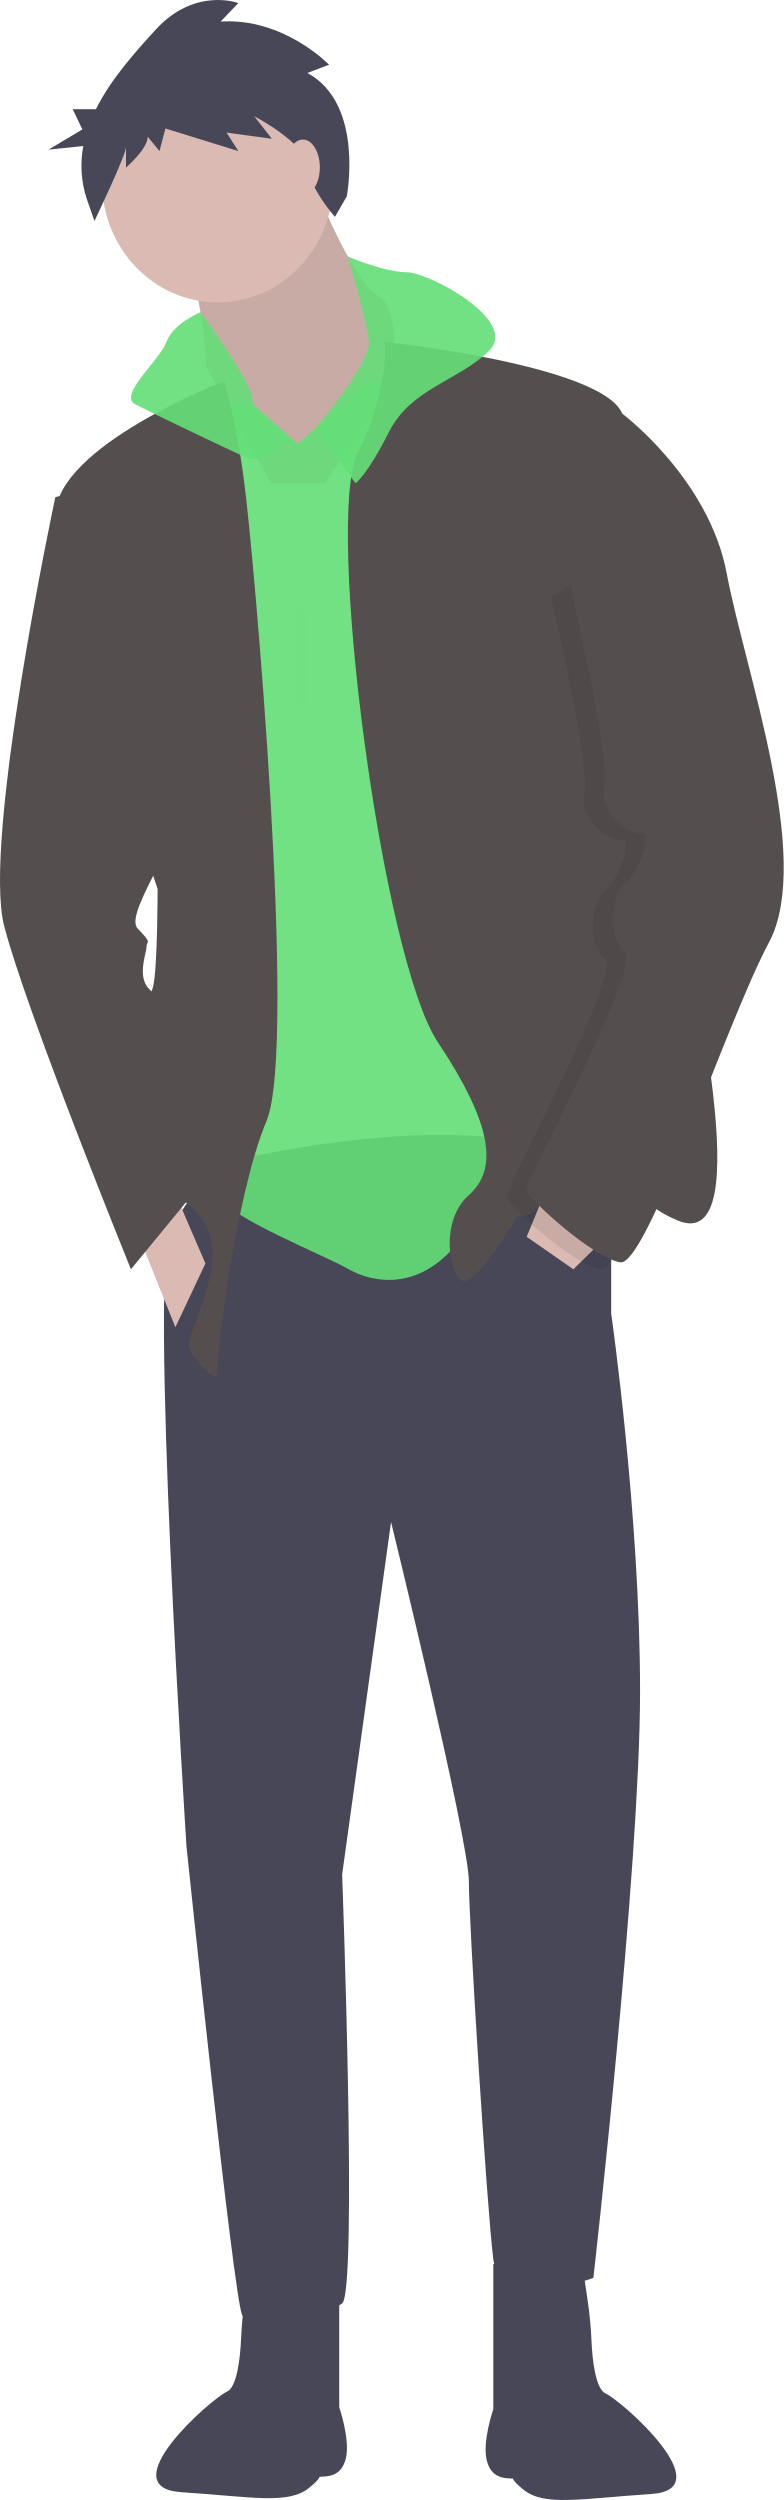
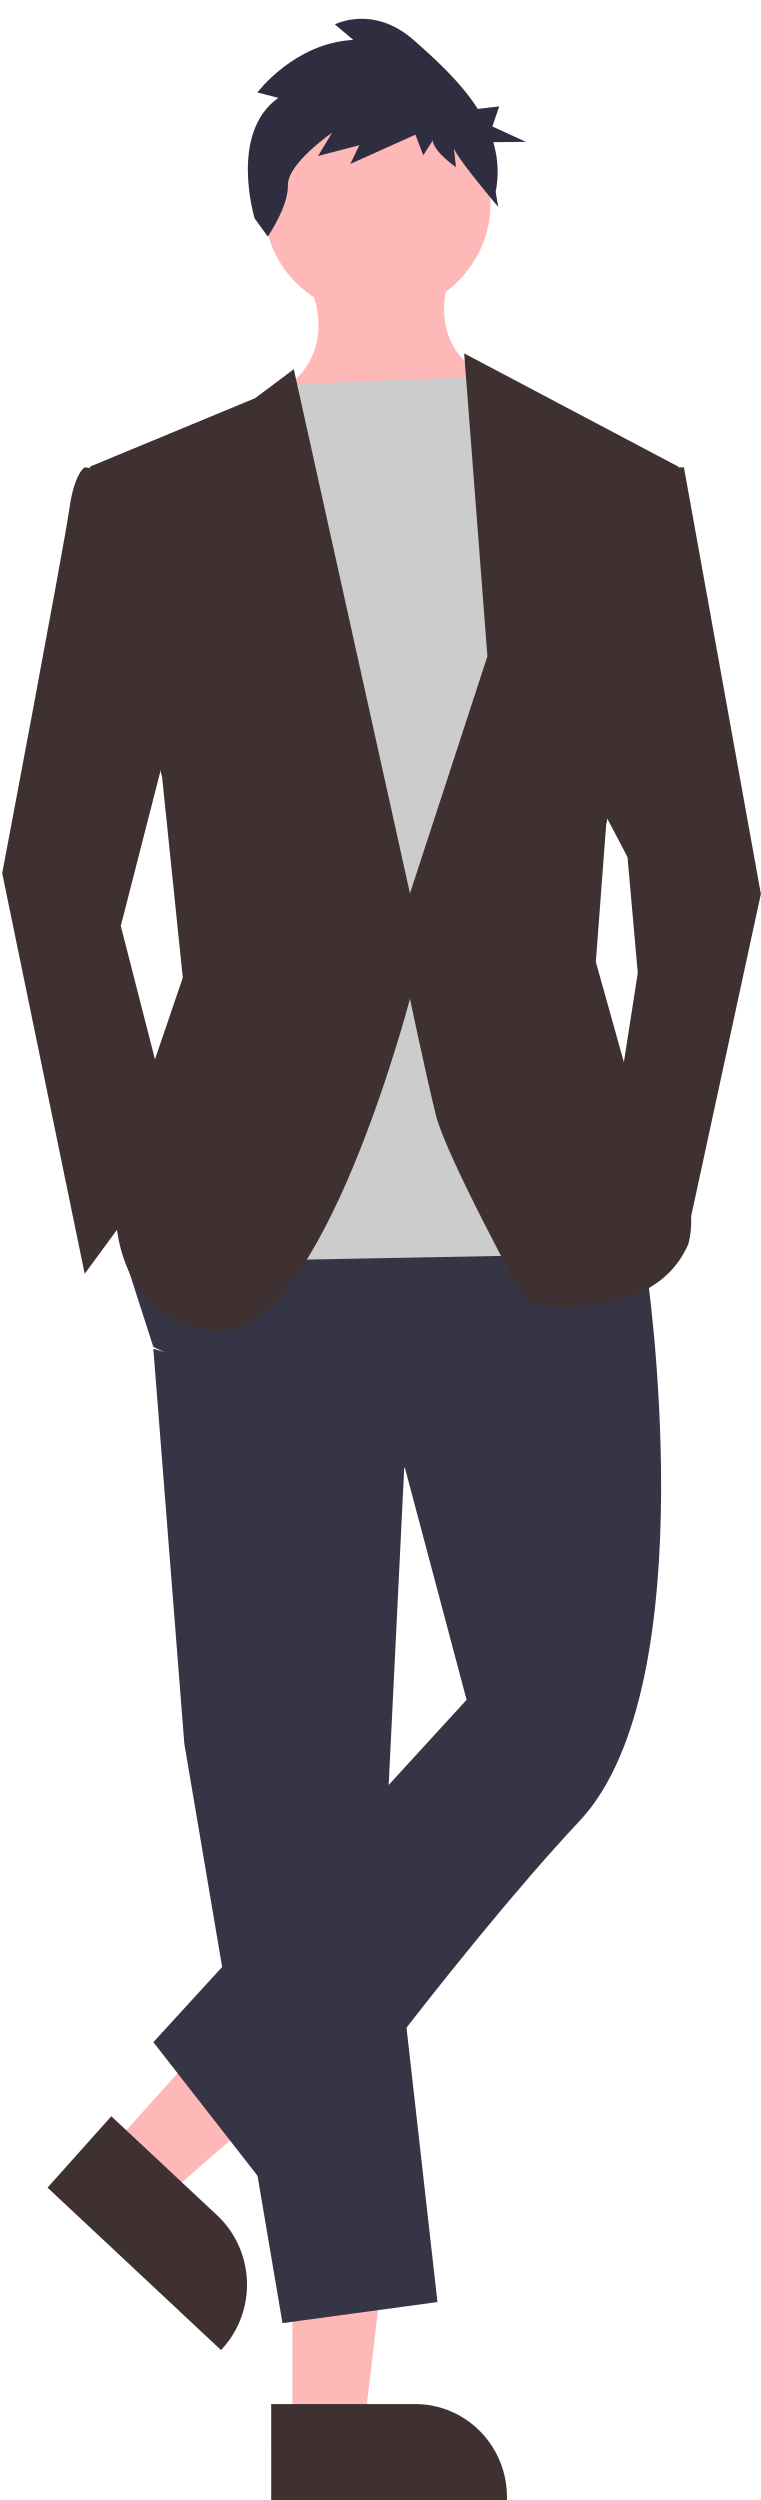
- <svg xmlns="http://www.w3.org/2000/svg" width="258" height="823" viewBox="0 0 258 823" fill="none">
-   <g id="man" opacity="0.88">
-     <path id="Vector" d="M101.302 200.666H98.112V231.445H101.302V200.666Z" fill="#F2F2F2" />
-     <path id="Vector_2" d="M201.195 391.129V432.348C201.195 432.348 210.71 498.756 210.71 556.768C210.71 614.78 195.34 749.887 195.34 749.887C195.34 749.887 164.599 761.336 162.403 743.78C160.207 726.224 154.352 633.1 154.352 619.36C154.352 605.62 128.735 501.046 128.735 501.046L112.633 617.07C112.633 617.07 117.756 754.466 112.633 758.283C107.509 762.099 82.624 768.969 79.697 762.099C76.769 755.23 61.399 607.91 61.399 607.91C61.399 607.91 48.956 415.555 56.275 404.106C63.594 392.656 70.182 383.496 70.182 383.496C70.182 383.496 174.846 356.78 201.195 391.129Z" fill="#2F2E41" />
-     <path id="Vector_3" d="M191.68 745.307L193.516 757.749C194.13 761.994 194.531 766.27 194.715 770.558C195.001 776.809 195.998 786.439 199.414 787.966C204.537 790.256 237.791 819.503 214.37 821.03C190.948 822.556 179.231 825.194 172.294 819.577C164.092 812.936 173.382 815.942 169.723 815.942C166.063 815.942 161.671 815.942 160.208 809.836C158.744 803.73 162.403 793.043 162.403 793.043V745.307H191.68Z" fill="#2F2E41" />
-     <path id="Vector_4" d="M82.395 744.709L80.559 757.151C79.945 761.396 79.544 765.672 79.36 769.96C79.074 776.211 78.077 785.841 74.661 787.368C69.538 789.658 36.284 818.905 59.705 820.432C83.127 821.959 94.844 824.596 101.781 818.979C109.983 812.338 100.693 815.345 104.352 815.345C108.012 815.345 112.403 815.345 113.867 809.238C115.331 803.132 111.672 792.445 111.672 792.445V744.709H82.395Z" fill="#2F2E41" />
-     <path id="Vector_5" d="M103.118 59.851C103.118 59.851 115.561 91.91 124.344 97.254C133.126 102.597 128.735 127.023 128.735 127.023L106.777 159.082H89.211L67.986 120.917C67.986 120.917 66.522 95.727 62.13 89.621C57.739 83.514 103.118 59.851 103.118 59.851Z" fill="#D6B1AA" />
-     <path id="Vector_6" opacity="0.1" d="M103.118 59.851C103.118 59.851 115.561 91.91 124.344 97.254C133.126 102.597 128.735 127.023 128.735 127.023L106.777 159.082H89.211L67.986 120.917C67.986 120.917 66.522 95.727 62.13 89.621C57.739 83.514 103.118 59.851 103.118 59.851Z" fill="black" />
-     <path id="Vector_7" d="M121.416 125.496L154.352 133.129L178.505 386.549C178.505 386.549 165.331 388.839 152.156 407.159C138.982 425.478 122.879 422.425 114.828 417.845C106.777 413.265 74.573 400.289 73.841 394.946C73.109 389.603 75.305 295.715 75.305 295.715L54.811 149.159L65.058 133.129H83.356L97.994 146.106L121.416 125.496Z" fill="#4FD965" fill-opacity="0.91" />
-     <path id="Vector_8" d="M71.645 99.544C92.665 99.544 109.705 81.773 109.705 59.852C109.705 37.93 92.665 20.159 71.645 20.159C50.625 20.159 33.585 37.93 33.585 59.852C33.585 81.773 50.625 99.544 71.645 99.544Z" fill="#D6B1AA" />
-     <path id="Vector_9" d="M126.539 112.52C126.539 112.52 198.267 120.153 204.855 136.183C211.442 152.212 200.463 223.2 200.463 223.2C200.463 223.2 226.812 285.029 226.08 299.532C225.348 314.035 250.965 413.265 223.152 401.816C195.34 390.366 204.123 360.597 190.216 381.97C176.31 403.342 170.454 400.289 170.454 400.289C170.454 400.289 156.548 423.952 152.156 421.662C147.765 419.372 144.837 401.816 154.352 393.419C163.867 385.023 162.403 370.52 144.105 343.041C125.807 315.561 106.777 171.295 117.756 149.159C128.735 127.023 126.539 112.52 126.539 112.52Z" fill="#3E3636" />
-     <path id="Vector_10" d="M201.196 405.632L188.752 417.846L173.381 407.159L179.97 391.129L201.196 405.632Z" fill="#D6B1AA" />
-     <path id="Vector_11" d="M73.841 125.496C73.841 125.496 18.215 146.869 18.215 169.768C18.215 192.668 51.883 292.662 51.883 292.662C51.883 292.662 51.883 318.615 50.419 324.721C48.956 330.828 25.927 384.088 46.028 388.839C58.575 391.805 68.884 399.597 69.815 410.594C70.921 423.652 61.336 440.134 62.13 443.035C63.594 448.378 72.377 456.011 71.645 452.194C70.913 448.378 77.501 393.419 87.747 368.993C97.994 344.567 83.356 180.455 80.428 159.082C79.015 147.735 76.814 136.51 73.841 125.496Z" fill="#3E3636" />
-     <path id="Vector_12" d="M44.565 404.105L57.739 436.929L67.62 415.937L56.275 389.602L44.565 404.105Z" fill="#D6B1AA" />
-     <path id="Vector_13" d="M114.523 84.442C114.523 84.442 126.539 89.621 133.858 89.621C141.178 89.621 171.186 105.65 160.939 115.573C150.693 125.496 135.322 127.786 128.003 142.289C120.684 156.792 117.024 159.082 117.024 159.082L103.994 140.827C103.994 140.827 122.148 119.39 121.416 112.52C120.684 105.65 114.523 84.442 114.523 84.442Z" fill="#4FD965" fill-opacity="0.91" />
-     <path id="Vector_14" d="M66.009 102.795C66.009 102.795 57.007 106.414 54.811 112.52C52.615 118.627 38.709 130.076 44.564 133.13C50.419 136.183 76.037 148.396 81.16 150.686C86.283 152.976 95.832 144.189 95.832 144.189C95.832 144.189 82.99 136.564 82.99 131.221C82.99 125.878 66.009 102.795 66.009 102.795Z" fill="#4FD965" fill-opacity="0.91" />
-     <path id="Vector_15" d="M35.781 159.082L18.215 163.662C18.215 163.662 -5.938 276.632 1.381 304.875C8.7 333.118 43.101 417.845 43.101 417.845L65.058 391.129C65.058 391.129 55.48 330.378 50.022 326.404C44.565 322.431 48.224 314.035 48.224 311.745C48.224 309.455 50.42 310.982 45.296 305.638C40.173 300.295 64.326 270.526 57.739 262.129C51.152 253.733 35.781 159.082 35.781 159.082Z" fill="#3E3636" />
-     <path id="Vector_16" opacity="0.1" d="M208.88 180.073L198.267 138.473C198.267 138.473 226.812 159.845 232.667 191.141C238.523 222.437 261.212 285.029 246.574 312.508C231.935 339.987 206.318 419.372 197.535 417.845C188.752 416.319 167.527 397.236 166.795 394.183C166.063 391.129 204.854 320.904 198.999 315.561C193.144 310.218 194.608 296.478 198.999 293.425C203.391 290.372 208.514 275.869 204.854 276.632C201.195 277.396 190.216 269.763 192.412 261.366C194.608 252.97 181.433 196.485 181.433 196.485L208.88 180.073Z" fill="black" />
-     <path id="Vector_17" d="M194.607 133.13L204.854 136.183C204.854 136.183 233.399 157.556 239.255 188.851C245.11 220.147 267.8 282.739 253.161 310.218C238.523 337.698 212.906 417.082 204.122 415.556C195.339 414.029 174.114 394.946 173.382 391.893C172.65 388.84 211.442 318.615 205.586 313.272C199.731 307.928 201.195 294.189 205.586 291.135C209.978 288.082 215.101 273.579 211.442 274.343C207.782 275.106 196.803 267.473 198.999 259.076C201.195 250.68 188.02 194.195 188.02 194.195L194.607 133.13Z" fill="#3E3636" />
-     <path id="Vector_18" d="M101.181 24.023L108.319 21.316C108.319 21.316 93.393 5.75 72.627 7.104L78.468 1.012C78.468 1.012 64.191 -4.402 51.212 9.811C44.389 17.282 36.495 26.063 31.574 35.956H23.93L27.12 42.611L15.953 49.266L27.415 48.071C26.329 53.816 26.703 59.758 28.499 65.306L31.095 72.751C31.095 72.751 41.478 51.094 41.478 48.387V55.155C41.478 55.155 48.617 49.064 48.617 45.003L52.51 49.74L54.457 42.296L78.468 49.74L74.574 43.65L89.5 45.68L83.659 38.235C83.659 38.235 100.532 47.033 101.181 54.478C101.83 61.922 110.266 71.397 110.266 71.397L114.159 64.629C114.159 64.629 120 34.175 101.181 24.023Z" fill="#2F2E41" />
-     <path id="Vector_19" d="M99.707 64.24C102.791 64.24 105.291 60.143 105.291 55.089C105.291 50.035 102.791 45.939 99.707 45.939C96.623 45.939 94.123 50.035 94.123 55.089C94.123 60.143 96.623 64.24 99.707 64.24Z" fill="#D6B1AA" />
-   </g>
+ <svg xmlns="http://www.w3.org/2000/svg" width="287" height="943" viewBox="0 0 287 943" fill="none">
+   <path d="M110.287 915.859H137.322L150.185 807.297L110.281 807.299L110.287 915.859Z" fill="#FFB8B8" />
+   <path d="M102.3 906.815L156.614 906.812H156.616C165.796 906.813 174.6 910.505 181.091 917.078C187.582 923.65 191.229 932.563 191.23 941.858V942.997L102.302 943L102.3 906.815Z" fill="#3F3131" />
+   <path d="M41.873 809.926L62.154 828.783L143.344 758.228L113.413 730.398L41.873 809.926Z" fill="#FFB8B8" />
+   <path d="M41.984 798.25L81.956 835.677L81.957 835.678C88.712 842.004 92.737 850.819 93.145 860.183C93.553 869.546 90.311 878.693 84.133 885.61L83.376 886.457L17.931 825.178L41.984 798.25Z" fill="#3F3131" />
+   <path d="M153.314 536.564L145.52 695.494L165.007 868.333L106.549 876.279L69.528 657.749L57.835 508.75L153.314 536.564Z" fill="#363546" />
+   <path d="M243.799 478.253C243.799 478.253 267.045 635.209 218.617 686.865C170.188 738.522 104.326 829.914 104.326 829.914L57.835 770.31L176 641.169L152.754 553.751L57.835 508.055L45.301 469.129H166.431L243.799 478.253Z" fill="#363546" />
+   <path d="M115.715 105.437C115.715 105.437 130.842 131.777 105.121 148.159C79.4 164.541 181.744 177.561 188.774 144.148C188.774 144.148 160.483 137.142 169.183 105.01L115.715 105.437Z" fill="#FFB8B8" />
+   <path d="M146.923 118.628C170.339 115.847 187.295 95.157 184.795 72.415C182.296 49.673 161.287 33.492 137.871 36.272C114.456 39.053 97.499 59.743 99.999 82.485C102.498 105.227 123.507 121.409 146.923 118.628Z" fill="#FFB8B8" />
+   <path d="M104.981 36.911L97.09 34.881C97.09 34.881 111.06 16.192 133.24 15.051L126.321 9.202C126.321 9.202 140.813 1.563 156.269 15.291C164.394 22.507 173.811 31.006 180.209 41.077L188.314 40.119L185.725 47.709L198.359 53.499L186.063 53.645C187.899 59.716 188.21 66.145 186.969 72.402L187.922 78.047C187.922 78.047 171.512 58.674 171.19 55.749L171.997 63.061C171.997 63.061 163.701 57.376 163.217 52.988L159.654 58.595L156.702 50.796L132.13 61.849L135.533 54.78L119.949 58.845L125.254 50.069C125.254 50.069 108.413 61.691 108.612 69.815C108.812 77.94 100.997 89.235 100.997 89.235L96.061 82.411C96.061 82.411 86.237 50.239 104.981 36.911Z" fill="#2F2E41" />
+   <path d="M187.87 141.724L207.166 155.498L238.341 214.589L220.565 343.781L216.832 473.2L90.464 475.574L74.333 178.999L113.37 144.866L187.87 141.724Z" fill="#CCCCCC" />
+   <path d="M47.507 178.265L31.948 176.277C31.948 176.277 28.058 178.265 26.113 192.183C24.168 206.1 0.829 329.372 0.829 329.372L31.948 480.478L66.956 432.76L45.562 349.254L66.956 265.748L47.507 178.265Z" fill="#3F3131" />
+   <path d="M246.37 176.277H257.978L287 337.211L259.914 462.385L232.826 416.686L240.566 367.015L236.697 323.304L223.153 297.474L246.37 176.277Z" fill="#3F3131" />
+   <path d="M33.892 176.03L96.212 150.196L110.818 139.266L154.637 336.999L183.849 247.572L175.085 133.304L255.906 176.03L228.641 311.164L224.746 362.833L236.431 404.566C236.431 404.566 266.659 442.381 259.691 469.129C246.059 500.925 198.59 491.681 198.59 491.681C198.59 491.681 168.269 436.362 164.374 420.464C160.479 404.566 154.637 376.744 154.637 376.744C154.637 376.744 121.529 503.929 82.58 501.942C43.63 499.954 43.63 458.222 43.63 458.222L53.367 414.502L68.947 368.795L61.157 293.279L33.892 176.03Z" fill="#3F3131" />
</svg>
